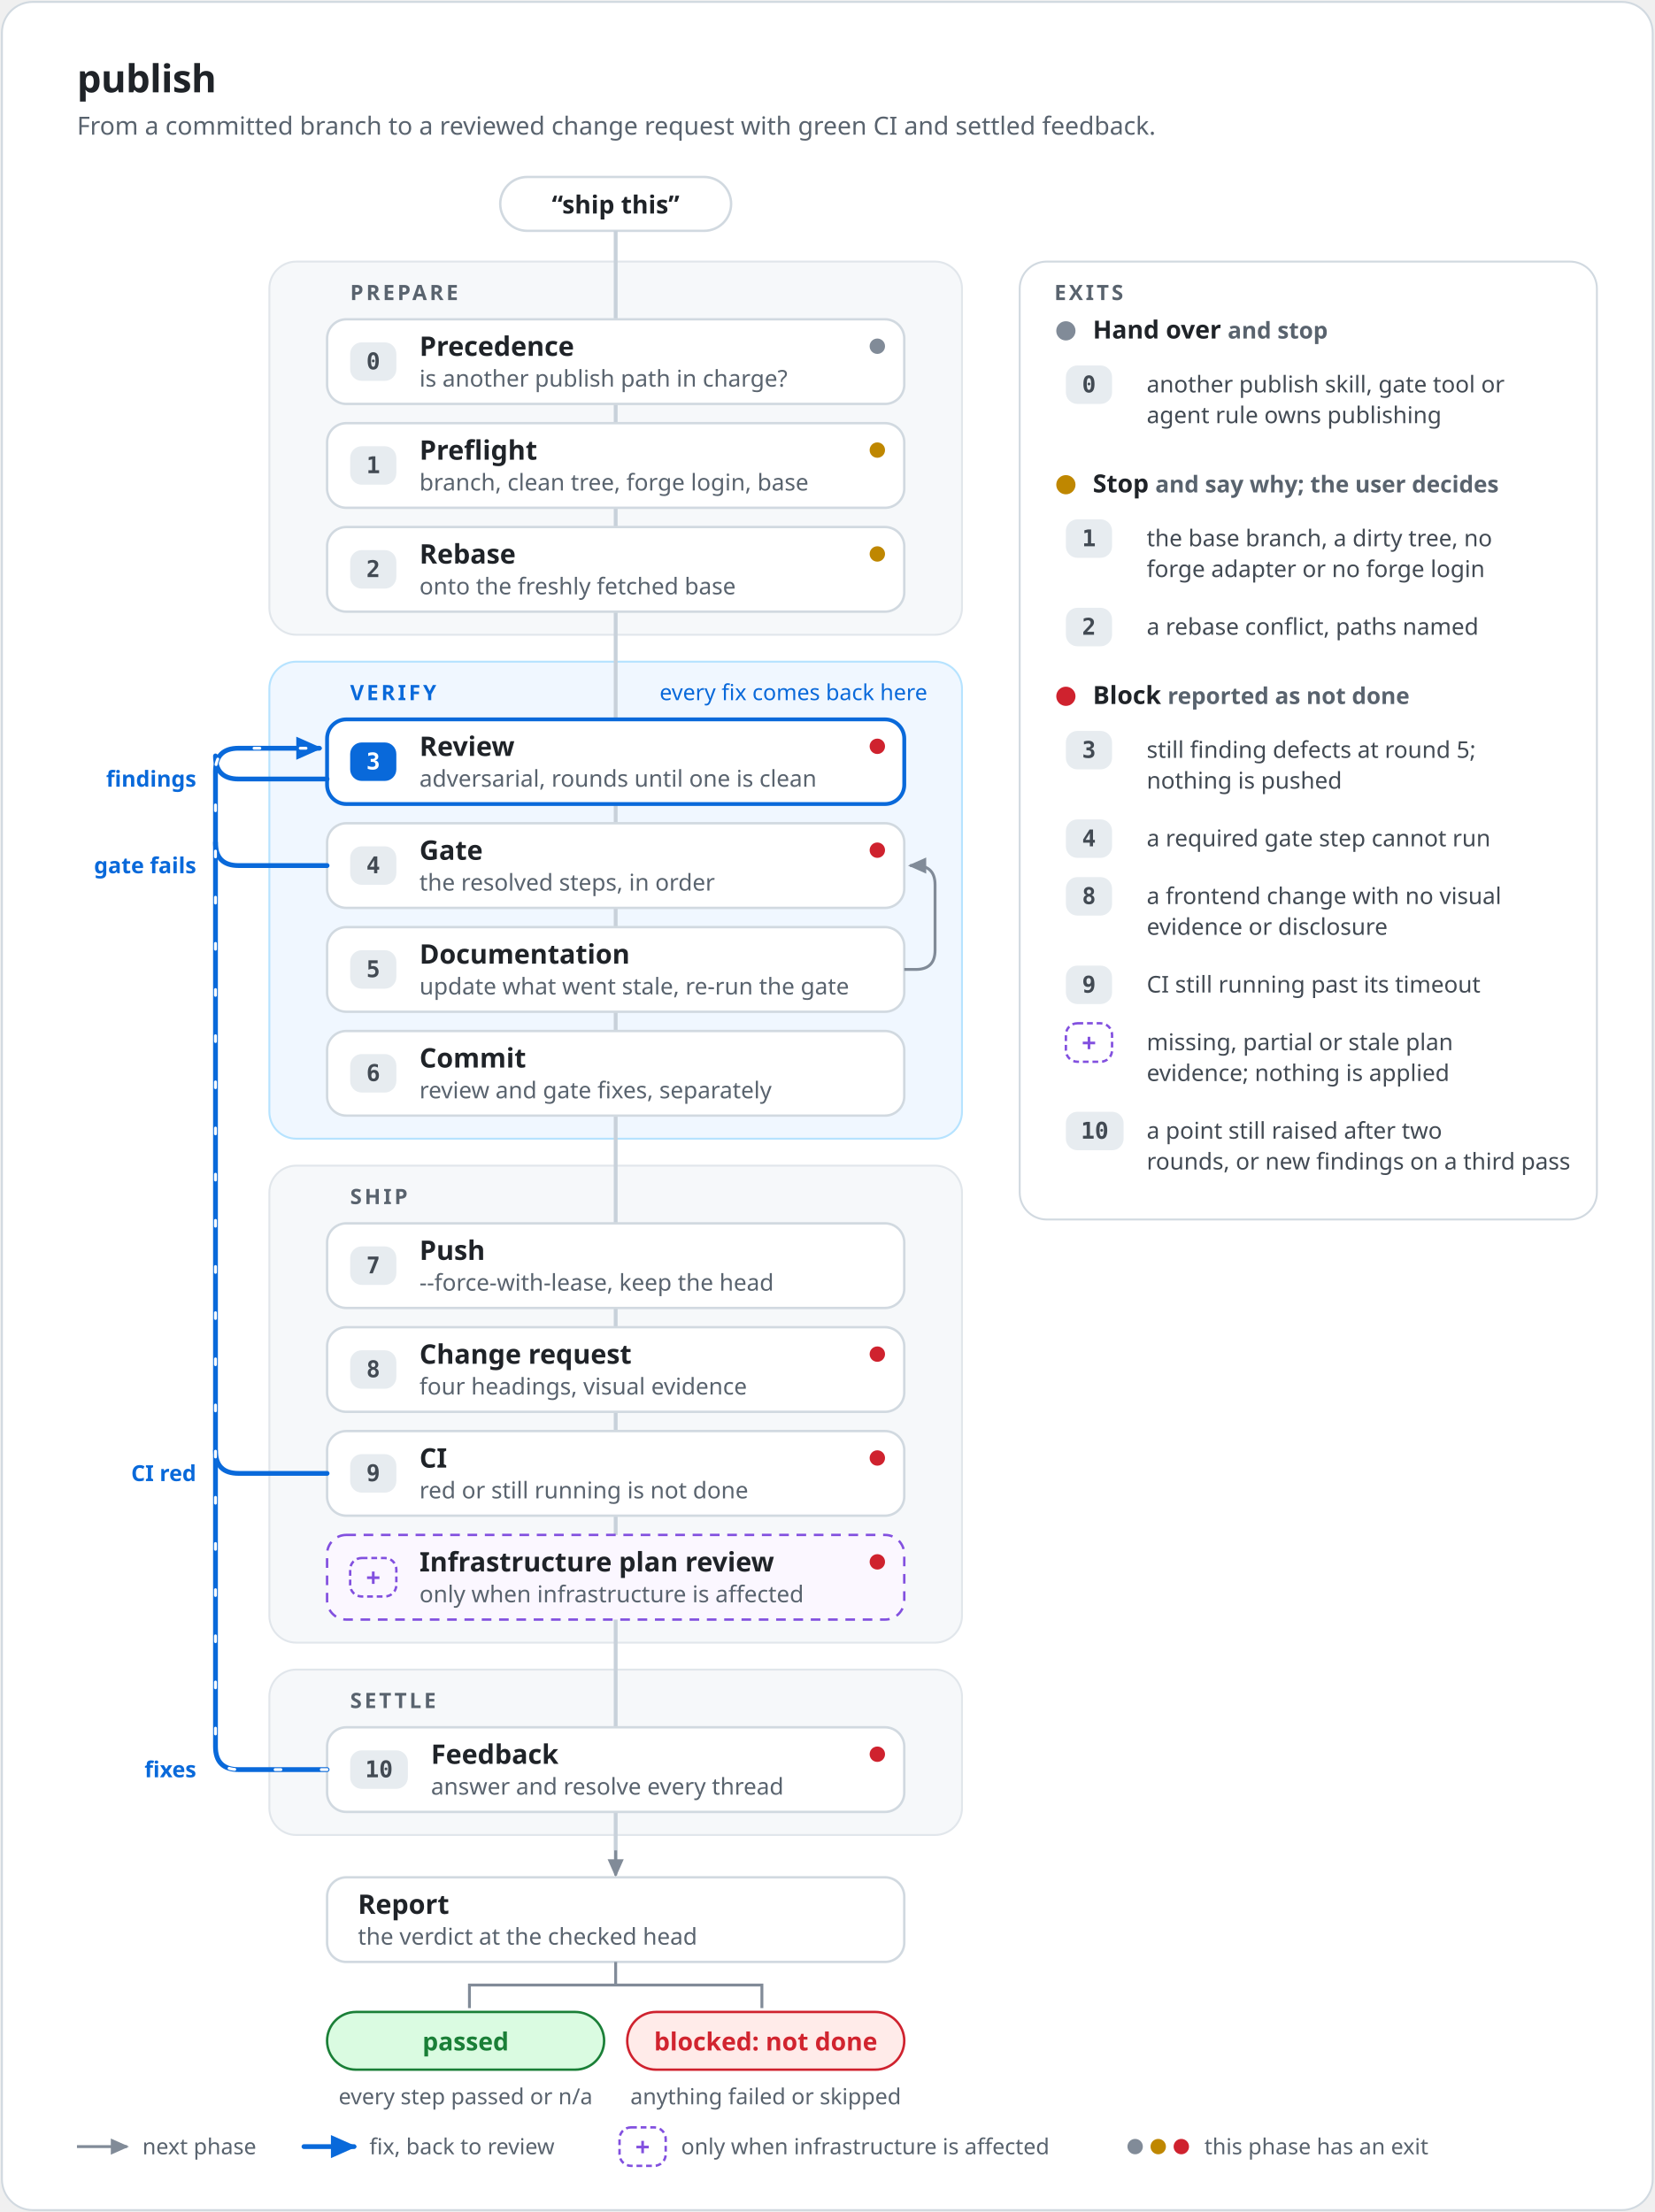
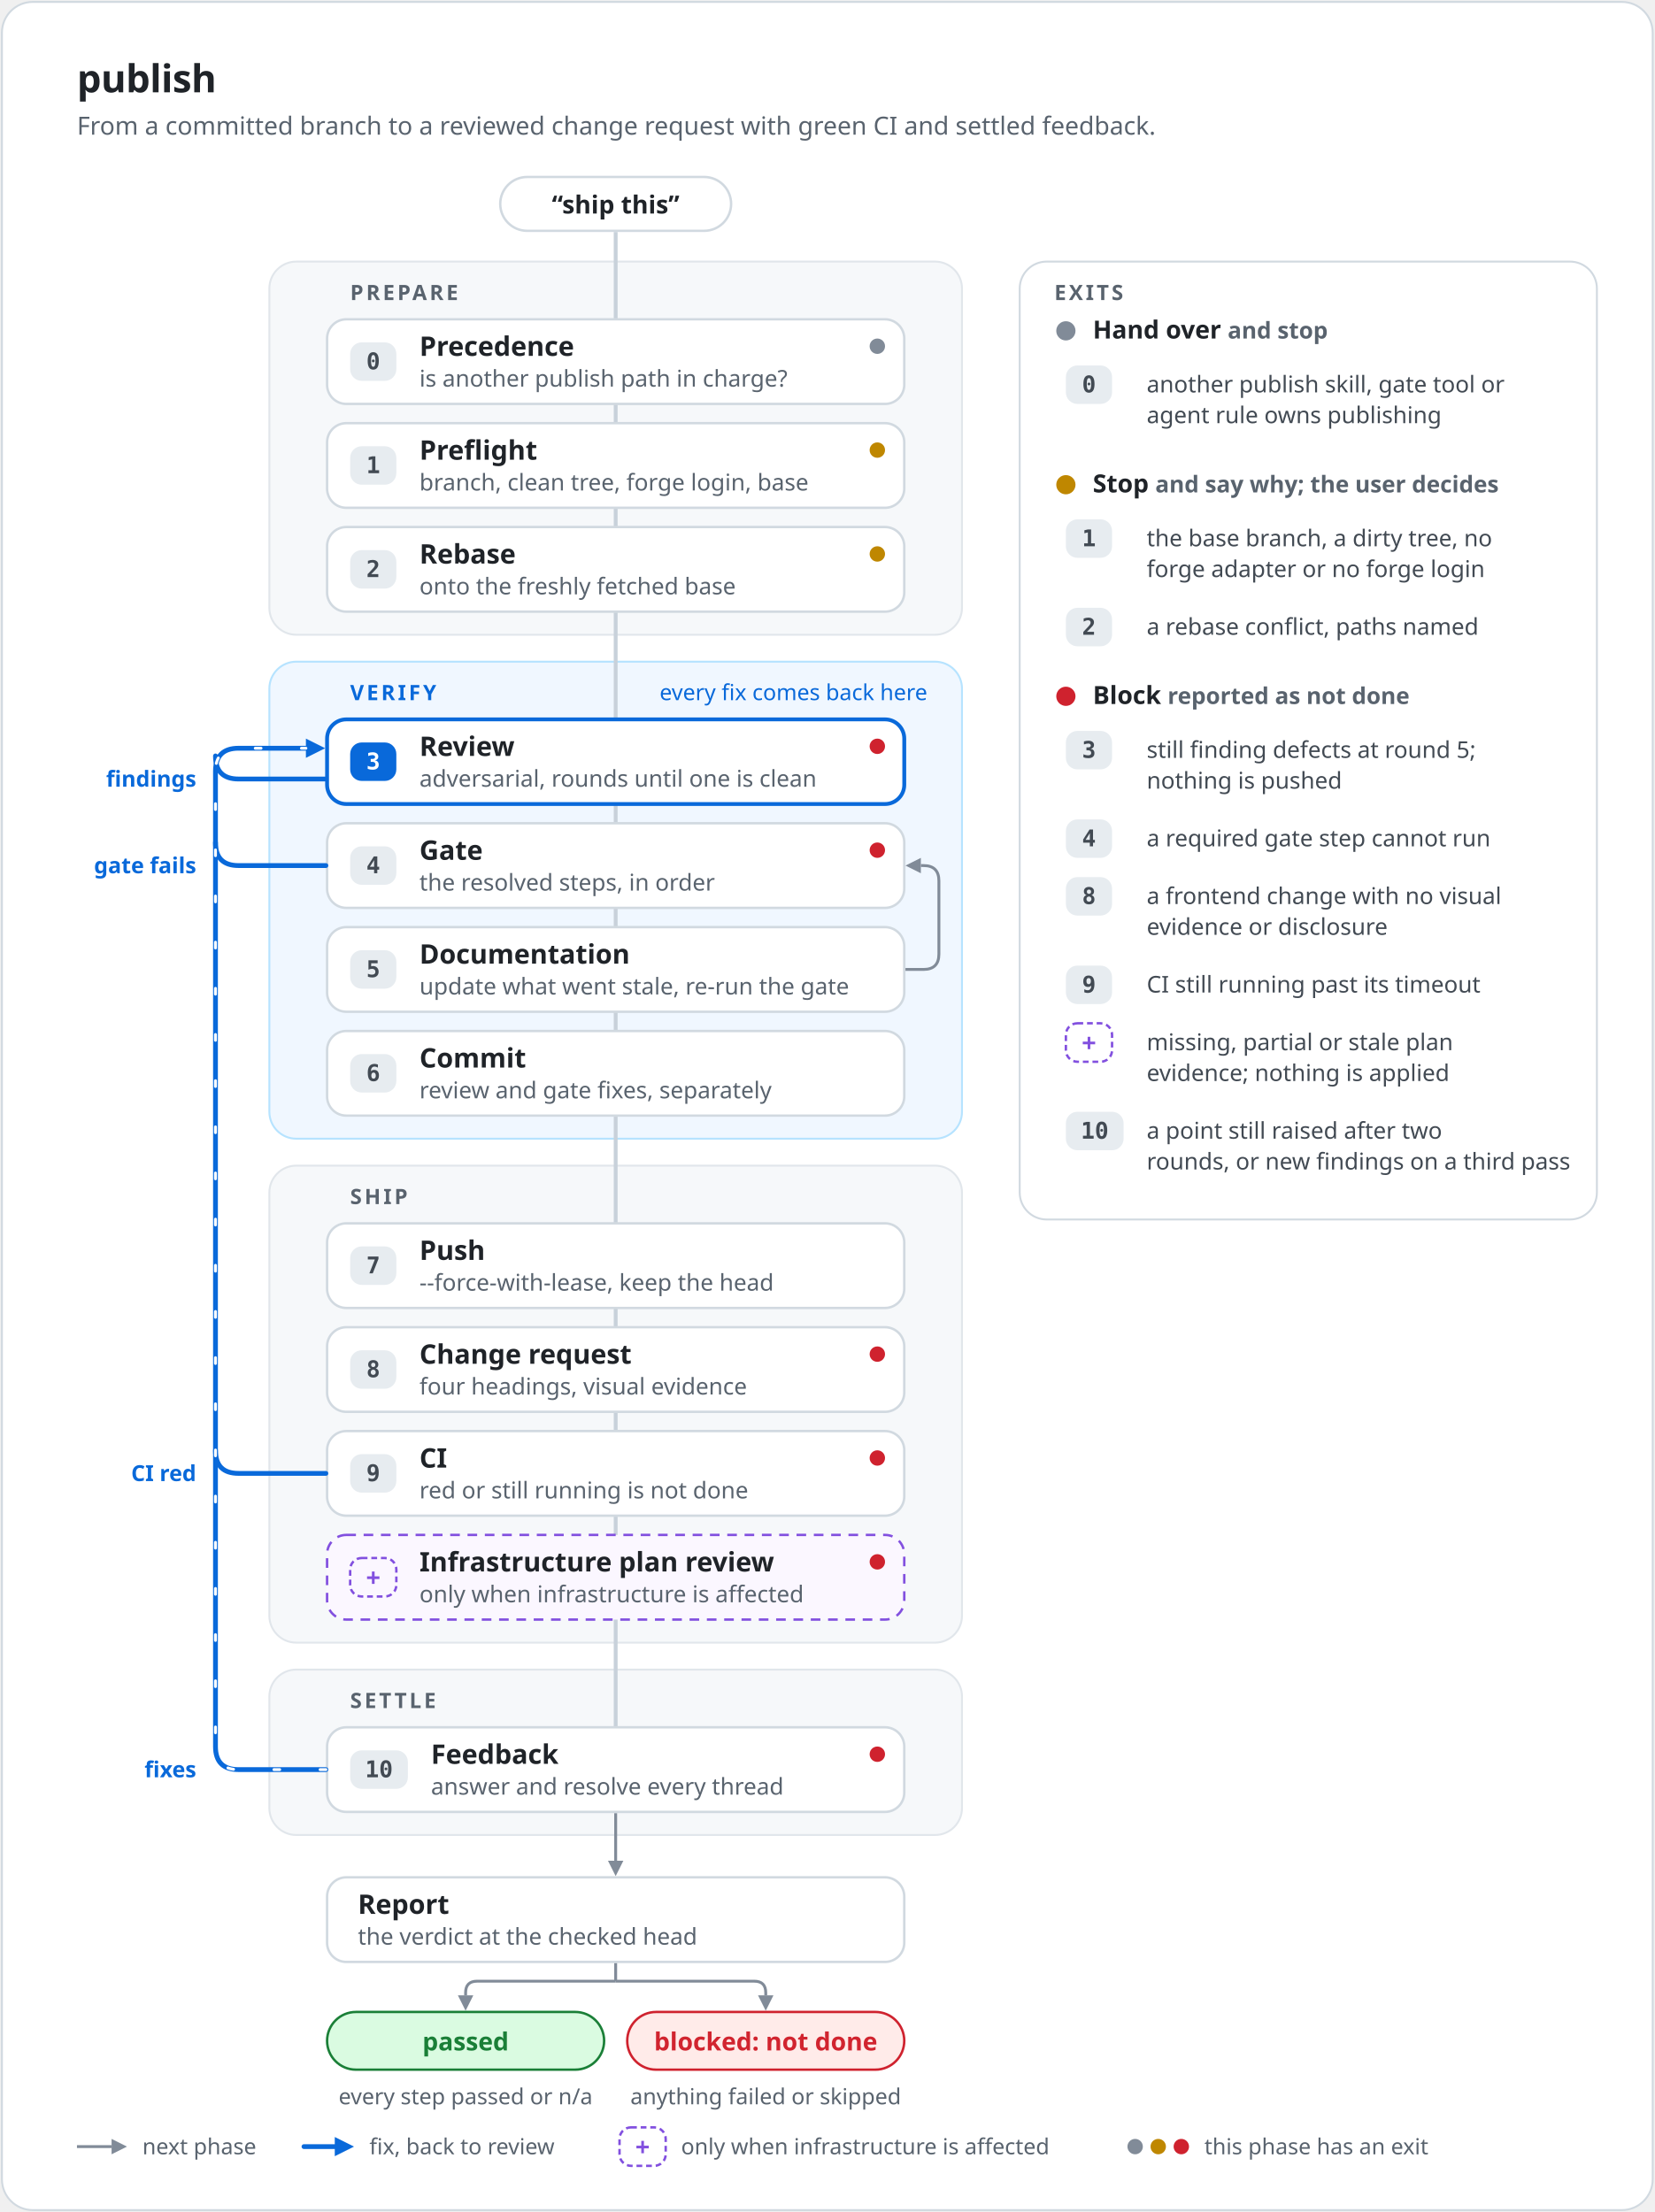
<svg xmlns="http://www.w3.org/2000/svg" viewBox="0 0 860 1150" width="860" height="1150" role="img" aria-labelledby="title desc">
  <style>
    .bg { fill: #ffffff; stroke: #d1d9e0; }
    .stage { fill: #f6f8fa; stroke: #e1e6eb; }
    .stage-key { fill: #f0f7ff; stroke: #b6e3ff; }
    .card { fill: #ffffff; stroke: #d1d9e0; stroke-width: 1.25; }
    .card-key { fill: #ffffff; stroke: #0969da; stroke-width: 2; }
    .card-infra { fill: #fbf7ff; stroke: #8250df; stroke-width: 1.25; stroke-dasharray: 5 4; }
    .exits { fill: #ffffff; stroke: #d1d9e0; }
    .pill { fill: #ffffff; stroke: #d1d9e0; stroke-width: 1.25; }
    .pass { fill: #dafbe1; stroke: #1a7f37; stroke-width: 1.25; }
    .fail { fill: #ffebe9; stroke: #cf222e; stroke-width: 1.25; }
    .chip { fill: #e7ecf0; }
    .chip-key { fill: #0969da; }
    .chip-infra { fill: none; stroke: #8250df; stroke-width: 1.25; stroke-dasharray: 3 2; }
    .spine { fill: none; stroke: #c8d1da; stroke-width: 2; }
    .flow { fill: none; stroke: #818b98; stroke-width: 1.5; }
    .loop { fill: none; stroke: #0969da; stroke-width: 2.5; stroke-linecap: round; stroke-linejoin: round; }
    .motion { fill: none; stroke: #ffffff; stroke-width: 1.5; stroke-linecap: round; stroke-dasharray: 3 21; animation: workflow-flow 12s linear infinite; }
    .token { fill: #0969da; opacity: 0; offset-path: path("M260 106 H166 Q158 106 158 114 V912 Q158 920 150 920 H124 Q112 920 112 908 V401 Q112 389 124 389 H150 Q158 389 158 397 V990 Q158 998 166 998"); animation: workflow-token 12s linear infinite; }
    .halo { fill: #0969da; opacity: 0.18; }
    .handover { fill: #818b98; }
    .stop { fill: #bf8700; }
    .block { fill: #cf222e; }
    .head-flow { fill: #818b98; }
    .head-loop { fill: #0969da; }
    text { font-family: -apple-system, BlinkMacSystemFont, "Segoe UI", "Noto Sans", Helvetica, Arial, sans-serif; fill: #1f2328; }
    .h1 { font-size: 20px; font-weight: 700; letter-spacing: -0.2px; }
    .lede { font-size: 13px; fill: #59636e; }
    .num { font-family: ui-monospace, SFMono-Regular, "SF Mono", Menlo, Consolas, monospace; font-size: 12px; font-weight: 700; fill: #424a53; text-anchor: middle; }
    .num-key { fill: #ffffff; }
    .num-infra { fill: #8250df; }
    .name { font-size: 14px; font-weight: 600; }
    .sub { font-size: 12px; fill: #59636e; }
    .eyebrow { font-size: 11px; font-weight: 700; letter-spacing: 1.4px; fill: #59636e; }
    .eyebrow-key { fill: #0969da; }
    .note { font-size: 11.5px; fill: #0969da; }
    .group { font-size: 13px; font-weight: 700; }
    .group-note { font-size: 12px; fill: #59636e; }
    .item { font-size: 12px; fill: #424a53; }
    .label { font-size: 11.5px; font-weight: 600; fill: #0969da; }
    .muted { font-size: 11.5px; fill: #59636e; }
    .out-pass { font-size: 13px; font-weight: 600; fill: #1a7f37; text-anchor: middle; }
    .out-fail { font-size: 13px; font-weight: 600; fill: #d1242f; text-anchor: middle; }
    .start { font-size: 13px; font-weight: 600; text-anchor: middle; }
    @keyframes workflow-flow { to { stroke-dashoffset: -288; } }
    @keyframes workflow-token {
      0% { offset-distance: 0%; opacity: 0; }
      4% { opacity: 1; }
      96% { opacity: 1; }
      100% { offset-distance: 100%; opacity: 0; }
    }
    @media (prefers-color-scheme: dark) {
      .bg { fill: #0d1117; stroke: #3d444d; }
      .stage { fill: #151b23; stroke: #262c36; }
      .stage-key { fill: #0b1d33; stroke: #1f4b7f; }
      .card { fill: #0d1117; stroke: #3d444d; }
      .card-key { fill: #0d1117; stroke: #4493f8; }
      .card-infra { fill: #160f26; stroke: #ab7df8; }
      .exits { fill: #0d1117; stroke: #3d444d; }
      .pill { fill: #0d1117; stroke: #3d444d; }
      .pass { fill: #0f2d1a; stroke: #3fb950; }
      .fail { fill: #3a1418; stroke: #f85149; }
      .chip { fill: #262c36; }
      .chip-key { fill: #4493f8; }
      .chip-infra { stroke: #ab7df8; }
      .spine { stroke: #3d444d; }
      .flow { stroke: #9198a1; }
      .loop { stroke: #4493f8; }
      .motion { stroke: #0d1117; }
      .token, .halo { fill: #4493f8; }
      .handover { fill: #9198a1; }
      .stop { fill: #d29922; }
      .block { fill: #f85149; }
      .head-flow { fill: #9198a1; }
      .head-loop { fill: #4493f8; }
      text { fill: #f0f6fc; }
      .lede, .sub, .eyebrow, .group-note, .muted { fill: #9198a1; }
      .num { fill: #d1d9e0; }
      .num-key { fill: #0d1117; }
      .num-infra { fill: #ab7df8; }
      .eyebrow-key, .note, .label { fill: #4493f8; }
      .item { fill: #d1d9e0; }
      .out-pass { fill: #3fb950; }
      .out-fail { fill: #ff7b72; }
    }
    @media (prefers-reduced-motion: reduce) {
      .motion { animation: none; stroke-dashoffset: 0; opacity: 0; }
      .token { animation: none; opacity: 0; }
    }
  </style>
  <defs>
-     <marker id="a-flow" viewBox="0 0 10 10" refX="8" refY="5" markerWidth="7" markerHeight="7" orient="auto-start-reverse">
-       <path class="head-flow" d="M0 1 L9 5 L0 9 z" />
+     <marker id="a-flow" viewBox="0 0 10 10" refX="0" refY="5" markerUnits="userSpaceOnUse" markerWidth="8" markerHeight="8" orient="auto">
+       <path class="head-flow" d="M0 0 L10 5 L0 10 z" />
    </marker>
-     <marker id="a-loop" viewBox="0 0 10 10" refX="8" refY="5" markerWidth="6" markerHeight="6" orient="auto-start-reverse">
-       <path class="head-loop" d="M0 1 L9 5 L0 9 z" />
+     <marker id="a-loop" viewBox="0 0 10 10" refX="0" refY="5" markerUnits="userSpaceOnUse" markerWidth="10" markerHeight="10" orient="auto">
+       <path class="head-loop" d="M0 0 L10 5 L0 10 z" />
    </marker>
  </defs>
  <rect class="bg" x="1" y="1" width="858" height="1148" rx="16" />
  <text class="h1" x="40" y="48">publish</text>
  <text class="lede" x="40" y="70">From a committed branch to a reviewed change request with green CI and settled feedback.</text>
  <rect class="stage" x="140" y="136" width="360" height="194" rx="14" />
  <text class="eyebrow" x="182" y="156">PREPARE</text>
  <rect class="stage stage-key" x="140" y="344" width="360" height="248" rx="14" />
  <text class="eyebrow eyebrow-key" x="182" y="364">VERIFY</text>
  <text class="note" x="482" y="364" text-anchor="end">every fix comes back here</text>
  <rect class="stage" x="140" y="606" width="360" height="248" rx="14" />
  <text class="eyebrow" x="182" y="626">SHIP</text>
  <rect class="stage" x="140" y="868" width="360" height="86" rx="14" />
  <text class="eyebrow" x="182" y="888">SETTLE</text>
  <rect class="pill" x="260" y="92" width="120" height="28" rx="14" />
  <text class="start" x="320" y="111">“ship this”</text>
-   <path class="spine" d="M320 120 V974" />
-   <path class="flow" d="M320 962 V975" marker-end="url(#a-flow)" />
+   <path class="spine" d="M320 120.625 V942" />
+   <path class="flow" d="M320 942.625 V967.375" marker-end="url(#a-flow)" />
  <rect class="card" x="170" y="166" width="300" height="44" rx="10" />
  <rect class="chip" x="182" y="178" width="24" height="20" rx="6" />
  <text class="num" x="194" y="192">0</text>
  <text class="name" x="218" y="185">Precedence</text>
  <text class="sub" x="218" y="201">is another publish path in charge?</text>
  <circle class="handover" cx="456" cy="180" r="4" />
  <rect class="card" x="170" y="220" width="300" height="44" rx="10" />
  <rect class="chip" x="182" y="232" width="24" height="20" rx="6" />
  <text class="num" x="194" y="246">1</text>
  <text class="name" x="218" y="239">Preflight</text>
  <text class="sub" x="218" y="255">branch, clean tree, forge login, base</text>
  <circle class="stop" cx="456" cy="234" r="4" />
  <rect class="card" x="170" y="274" width="300" height="44" rx="10" />
  <rect class="chip" x="182" y="286" width="24" height="20" rx="6" />
  <text class="num" x="194" y="300">2</text>
  <text class="name" x="218" y="293">Rebase</text>
  <text class="sub" x="218" y="309">onto the freshly fetched base</text>
  <circle class="stop" cx="456" cy="288" r="4" />
  <rect class="card-key" x="170" y="374" width="300" height="44" rx="10" />
  <rect class="chip-key" x="182" y="386" width="24" height="20" rx="6" />
  <text class="num num-key" x="194" y="400">3</text>
  <text class="name" x="218" y="393">Review</text>
  <text class="sub" x="218" y="409">adversarial, rounds until one is clean</text>
  <circle class="block" cx="456" cy="388" r="4" />
  <rect class="card" x="170" y="428" width="300" height="44" rx="10" />
  <rect class="chip" x="182" y="440" width="24" height="20" rx="6" />
  <text class="num" x="194" y="454">4</text>
  <text class="name" x="218" y="447">Gate</text>
  <text class="sub" x="218" y="463">the resolved steps, in order</text>
  <circle class="block" cx="456" cy="442" r="4" />
  <rect class="card" x="170" y="482" width="300" height="44" rx="10" />
  <rect class="chip" x="182" y="494" width="24" height="20" rx="6" />
  <text class="num" x="194" y="508">5</text>
  <text class="name" x="218" y="501">Documentation</text>
  <text class="sub" x="218" y="517">update what went stale, re-run the gate</text>
  <rect class="card" x="170" y="536" width="300" height="44" rx="10" />
  <rect class="chip" x="182" y="548" width="24" height="20" rx="6" />
  <text class="num" x="194" y="562">6</text>
  <text class="name" x="218" y="555">Commit</text>
  <text class="sub" x="218" y="571">review and gate fixes, separately</text>
  <rect class="card" x="170" y="636" width="300" height="44" rx="10" />
  <rect class="chip" x="182" y="648" width="24" height="20" rx="6" />
  <text class="num" x="194" y="662">7</text>
  <text class="name" x="218" y="655">Push</text>
  <text class="sub" x="218" y="671">--force-with-lease, keep the head</text>
  <rect class="card" x="170" y="690" width="300" height="44" rx="10" />
  <rect class="chip" x="182" y="702" width="24" height="20" rx="6" />
  <text class="num" x="194" y="716">8</text>
  <text class="name" x="218" y="709">Change request</text>
  <text class="sub" x="218" y="725">four headings, visual evidence</text>
  <circle class="block" cx="456" cy="704" r="4" />
  <rect class="card" x="170" y="744" width="300" height="44" rx="10" />
  <rect class="chip" x="182" y="756" width="24" height="20" rx="6" />
  <text class="num" x="194" y="770">9</text>
  <text class="name" x="218" y="763">CI</text>
  <text class="sub" x="218" y="779">red or still running is not done</text>
  <circle class="block" cx="456" cy="758" r="4" />
  <rect class="card-infra" x="170" y="798" width="300" height="44" rx="10" />
  <rect class="chip-infra" x="182" y="810" width="24" height="20" rx="6" />
  <text class="num num-infra" x="194" y="824">+</text>
  <text class="name" x="218" y="817">Infrastructure plan review</text>
  <text class="sub" x="218" y="833">only when infrastructure is affected</text>
  <circle class="block" cx="456" cy="812" r="4" />
  <rect class="card" x="170" y="898" width="300" height="44" rx="10" />
  <rect class="chip" x="182" y="910" width="30" height="20" rx="6" />
  <text class="num" x="197" y="924">10</text>
  <text class="name" x="224" y="917">Feedback</text>
  <text class="sub" x="224" y="933">answer and resolve every thread</text>
  <circle class="block" cx="456" cy="912" r="4" />
  <rect class="card" x="170" y="976" width="300" height="44" rx="10" />
  <text class="name" x="186" y="995">Report</text>
  <text class="sub" x="186" y="1011">the verdict at the checked head</text>
-   <path class="flow" d="M320 1020 V1032 M320 1032 H244 V1044 M320 1032 H396 V1044" />
+   <path class="flow" d="M320 1020.625 V1030" />
+   <path class="flow" d="M320 1030 H248 Q242 1030 242 1036 V1037.375" marker-end="url(#a-flow)" />
+   <path class="flow" d="M320 1030 H392 Q398 1030 398 1036 V1037.375" marker-end="url(#a-flow)" />
  <rect class="pass" x="170" y="1046" width="144" height="30" rx="15" />
  <text class="out-pass" x="242" y="1066">passed</text>
  <rect class="fail" x="326" y="1046" width="144" height="30" rx="15" />
  <text class="out-fail" x="398" y="1066">blocked: not done</text>
  <text class="muted" x="242" y="1094" text-anchor="middle">every step passed or n/a</text>
  <text class="muted" x="398" y="1094" text-anchor="middle">anything failed or skipped</text>
  <g class="loop">
-     <path d="M170 920 H124 Q112 920 112 908 V401 Q112 389 124 389 H166" marker-end="url(#a-loop)" />
-     <path d="M170 450 H124 Q112 450 112 438" />
-     <path d="M170 766 H124 Q112 766 112 754" />
-     <path d="M170 405 H124 Q112 405 112 393" />
+     <path d="M169.375 920 H124 Q112 920 112 908 V401 Q112 389 124 389 H159" marker-end="url(#a-loop)" />
+     <path d="M169.375 450 H124 Q112 450 112 438" />
+     <path d="M169.375 766 H124 Q112 766 112 754" />
+     <path d="M169 405 H124 Q112 405 112 393" />
  </g>
-   <path class="motion" d="M170 920 H124 Q112 920 112 908 V401 Q112 389 124 389 H162" />
+   <path class="motion" d="M169.375 920 H124 Q112 920 112 908 V401 Q112 389 124 389 H159" />
  <text class="label" x="102" y="409" text-anchor="end">findings</text>
  <text class="label" x="102" y="454" text-anchor="end">gate fails</text>
  <text class="label" x="102" y="770" text-anchor="end">CI red</text>
  <text class="label" x="102" y="924" text-anchor="end">fixes</text>
-   <path class="flow" d="M470 504 H476 Q486 504 486 494 V460 Q486 450 476 450 H473" marker-end="url(#a-flow)" />
+   <path class="flow" d="M470.625 504 H480 Q488 504 488 496 V458 Q488 450 480 450 H478.625" marker-end="url(#a-flow)" />
  <rect class="exits" x="530" y="136" width="300" height="498" rx="14" />
  <text class="eyebrow" x="548" y="156">EXITS</text>
  <circle class="handover" cx="554" cy="172" r="5" />
  <text class="group" x="568" y="176">Hand over <tspan class="group-note">and stop</tspan>
  </text>
  <rect class="chip" x="554" y="190" width="24" height="20" rx="6" />
  <text class="num" x="566" y="204">0</text>
  <text class="item" x="596" y="204">another publish skill, gate tool or</text>
  <text class="item" x="596" y="220">agent rule owns publishing</text>
  <circle class="stop" cx="554" cy="252" r="5" />
  <text class="group" x="568" y="256">Stop <tspan class="group-note">and say why; the user decides</tspan>
  </text>
  <rect class="chip" x="554" y="270" width="24" height="20" rx="6" />
  <text class="num" x="566" y="284">1</text>
  <text class="item" x="596" y="284">the base branch, a dirty tree, no</text>
  <text class="item" x="596" y="300">forge adapter or no forge login</text>
  <rect class="chip" x="554" y="316" width="24" height="20" rx="6" />
  <text class="num" x="566" y="330">2</text>
  <text class="item" x="596" y="330">a rebase conflict, paths named</text>
  <circle class="block" cx="554" cy="362" r="5" />
  <text class="group" x="568" y="366">Block <tspan class="group-note">reported as not done</tspan>
  </text>
  <rect class="chip" x="554" y="380" width="24" height="20" rx="6" />
  <text class="num" x="566" y="394">3</text>
  <text class="item" x="596" y="394">still finding defects at round 5;</text>
  <text class="item" x="596" y="410">nothing is pushed</text>
  <rect class="chip" x="554" y="426" width="24" height="20" rx="6" />
  <text class="num" x="566" y="440">4</text>
  <text class="item" x="596" y="440">a required gate step cannot run</text>
  <rect class="chip" x="554" y="456" width="24" height="20" rx="6" />
  <text class="num" x="566" y="470">8</text>
  <text class="item" x="596" y="470">a frontend change with no visual</text>
  <text class="item" x="596" y="486">evidence or disclosure</text>
  <rect class="chip" x="554" y="502" width="24" height="20" rx="6" />
  <text class="num" x="566" y="516">9</text>
  <text class="item" x="596" y="516">CI still running past its timeout</text>
  <rect class="chip-infra" x="554" y="532" width="24" height="20" rx="6" />
  <text class="num num-infra" x="566" y="546">+</text>
  <text class="item" x="596" y="546">missing, partial or stale plan</text>
  <text class="item" x="596" y="562">evidence; nothing is applied</text>
  <rect class="chip" x="554" y="578" width="30" height="20" rx="6" />
  <text class="num" x="569" y="592">10</text>
  <text class="item" x="596" y="592">a point still raised after two</text>
  <text class="item" x="596" y="608">rounds, or new findings on a third pass</text>
  <g class="token">
    <circle class="halo" r="9" />
    <circle r="4.5" />
  </g>
  <g transform="translate(40 1116)">
-     <path class="flow" d="M0 0 H26" marker-end="url(#a-flow)" />
+     <path class="flow" d="M0 0 H18" marker-end="url(#a-flow)" />
    <text class="muted" x="34" y="4">next phase</text>
-     <path class="loop" d="M118 0 H144" marker-end="url(#a-loop)" />
+     <path class="loop" d="M118 0 H134" marker-end="url(#a-loop)" />
    <text class="muted" x="152" y="4">fix, back to review</text>
    <rect class="chip-infra" x="282" y="-10" width="24" height="20" rx="6" />
    <text class="num num-infra" x="294" y="4">+</text>
    <text class="muted" x="314" y="4">only when infrastructure is affected</text>
    <circle class="handover" cx="550" cy="0" r="4" />
    <circle class="stop" cx="562" cy="0" r="4" />
    <circle class="block" cx="574" cy="0" r="4" />
    <text class="muted" x="586" y="4">this phase has an exit</text>
  </g>
</svg>
